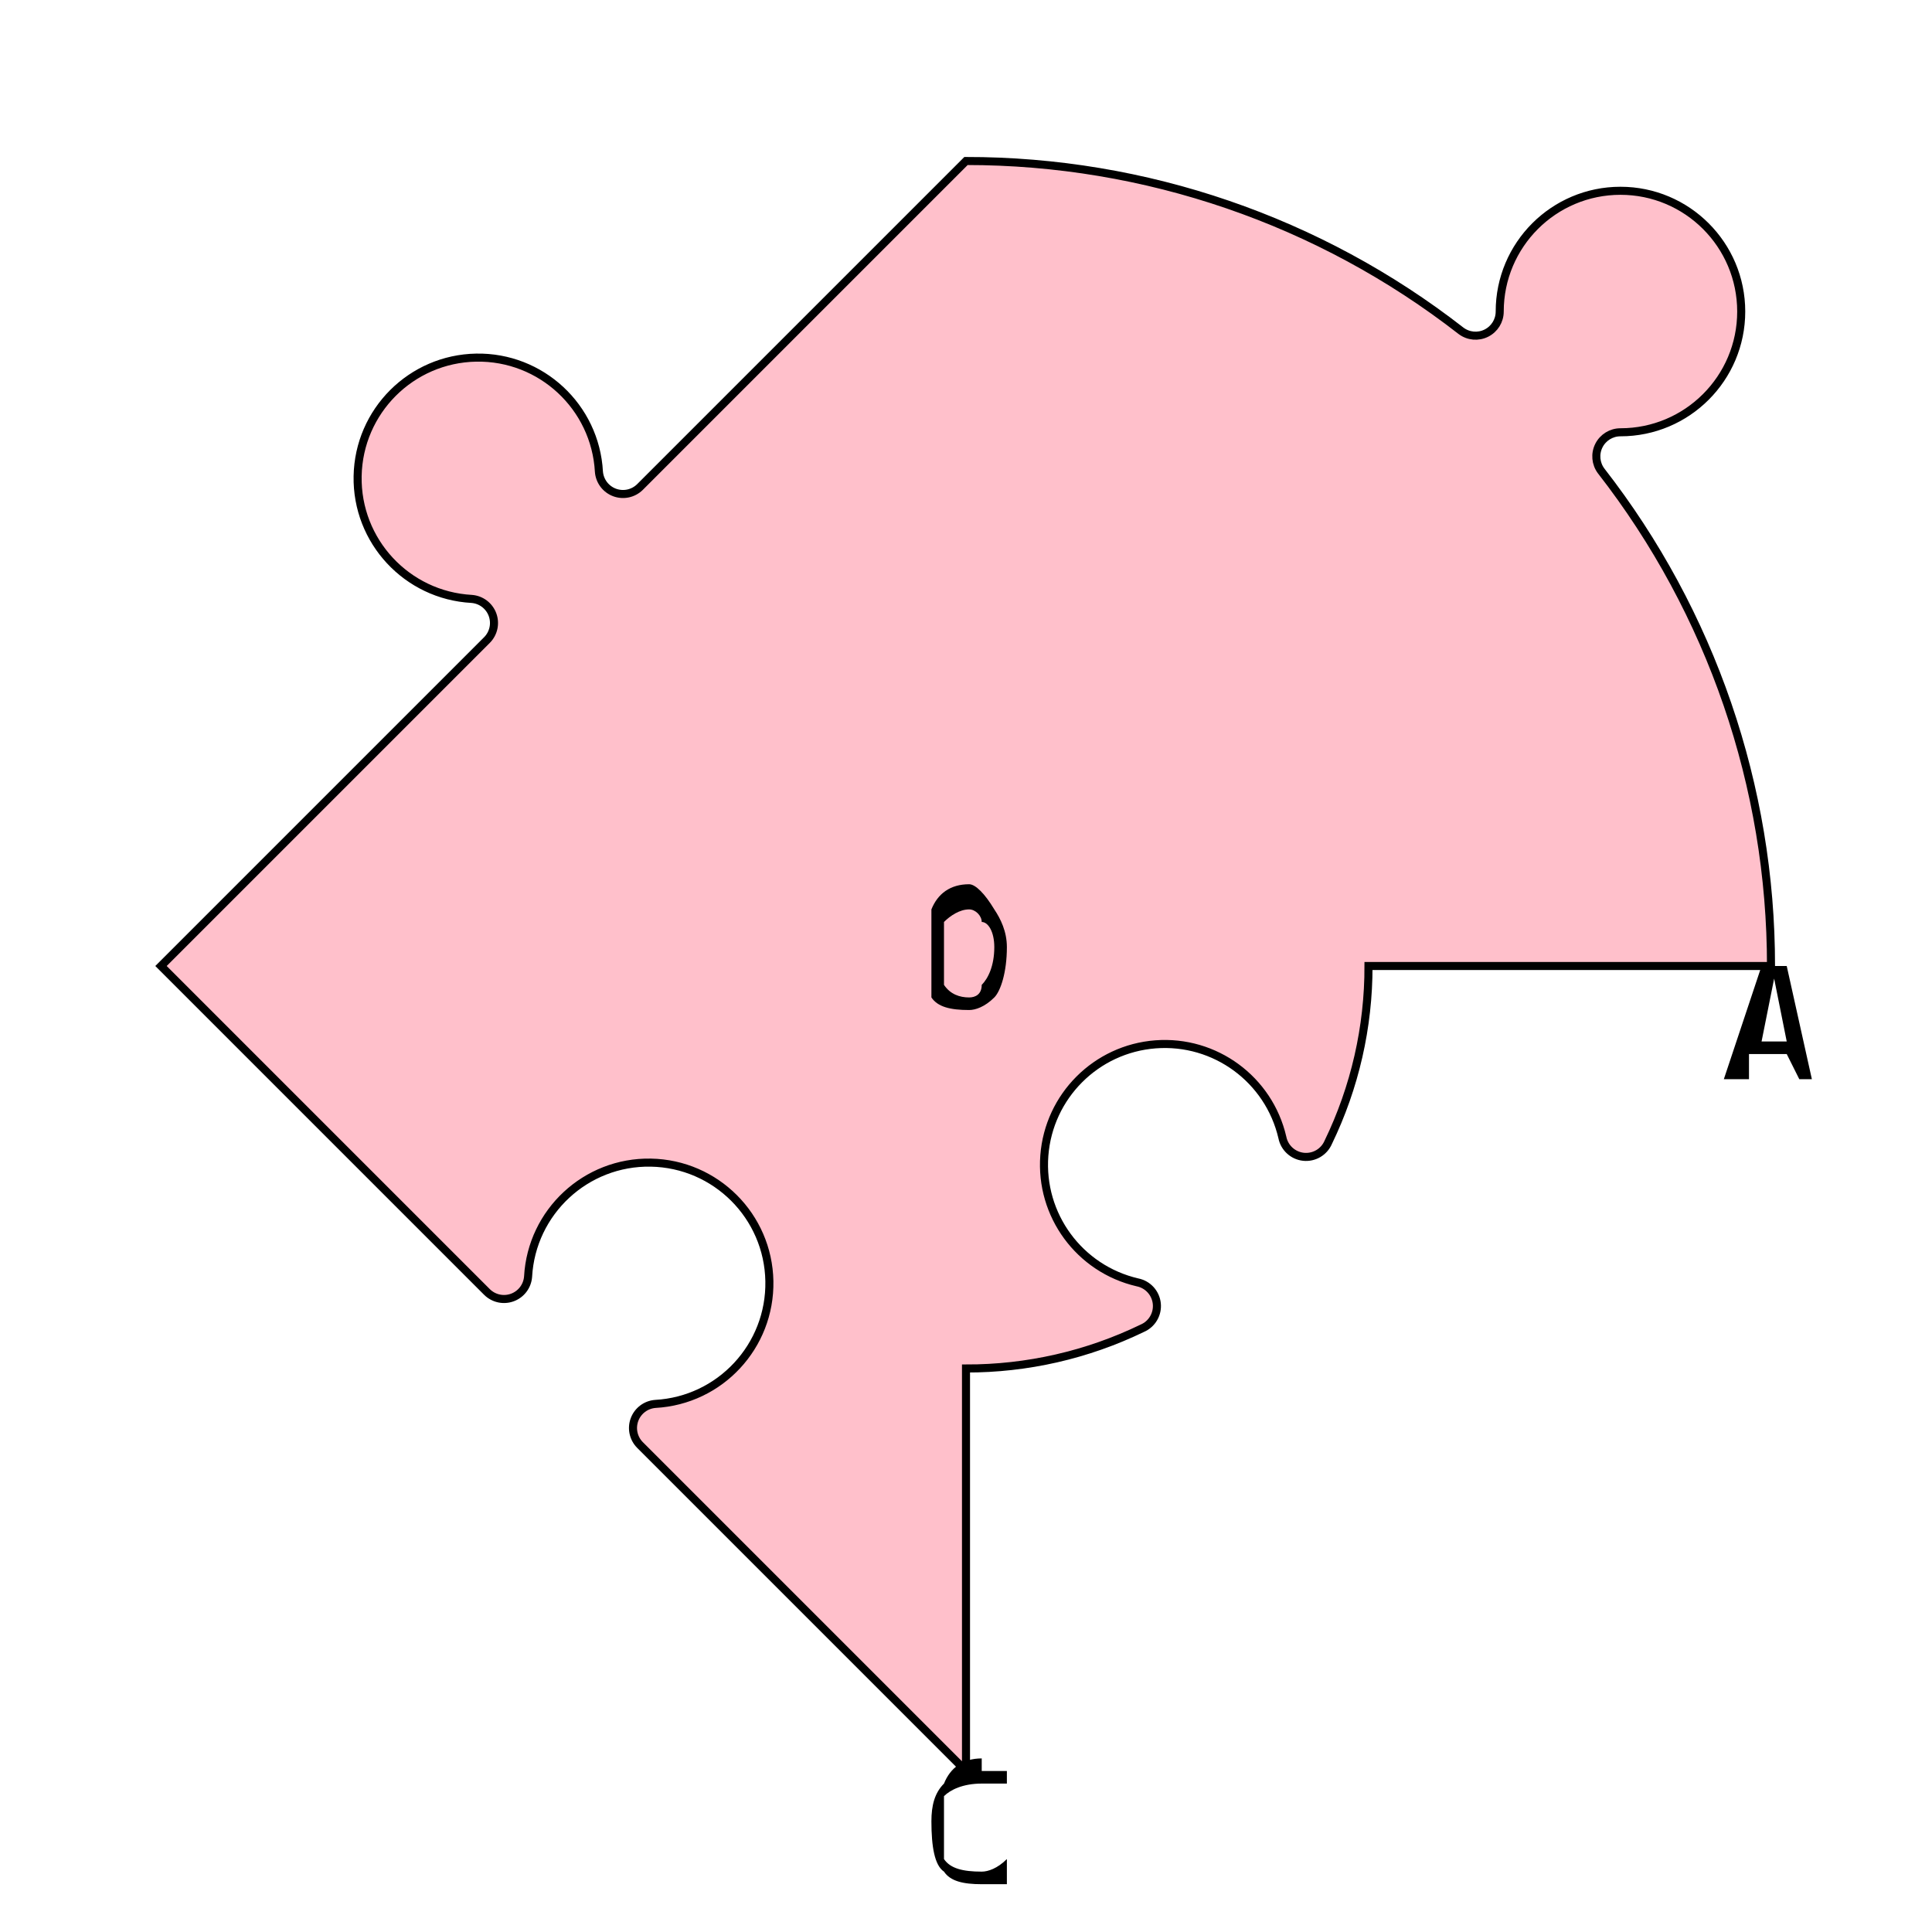
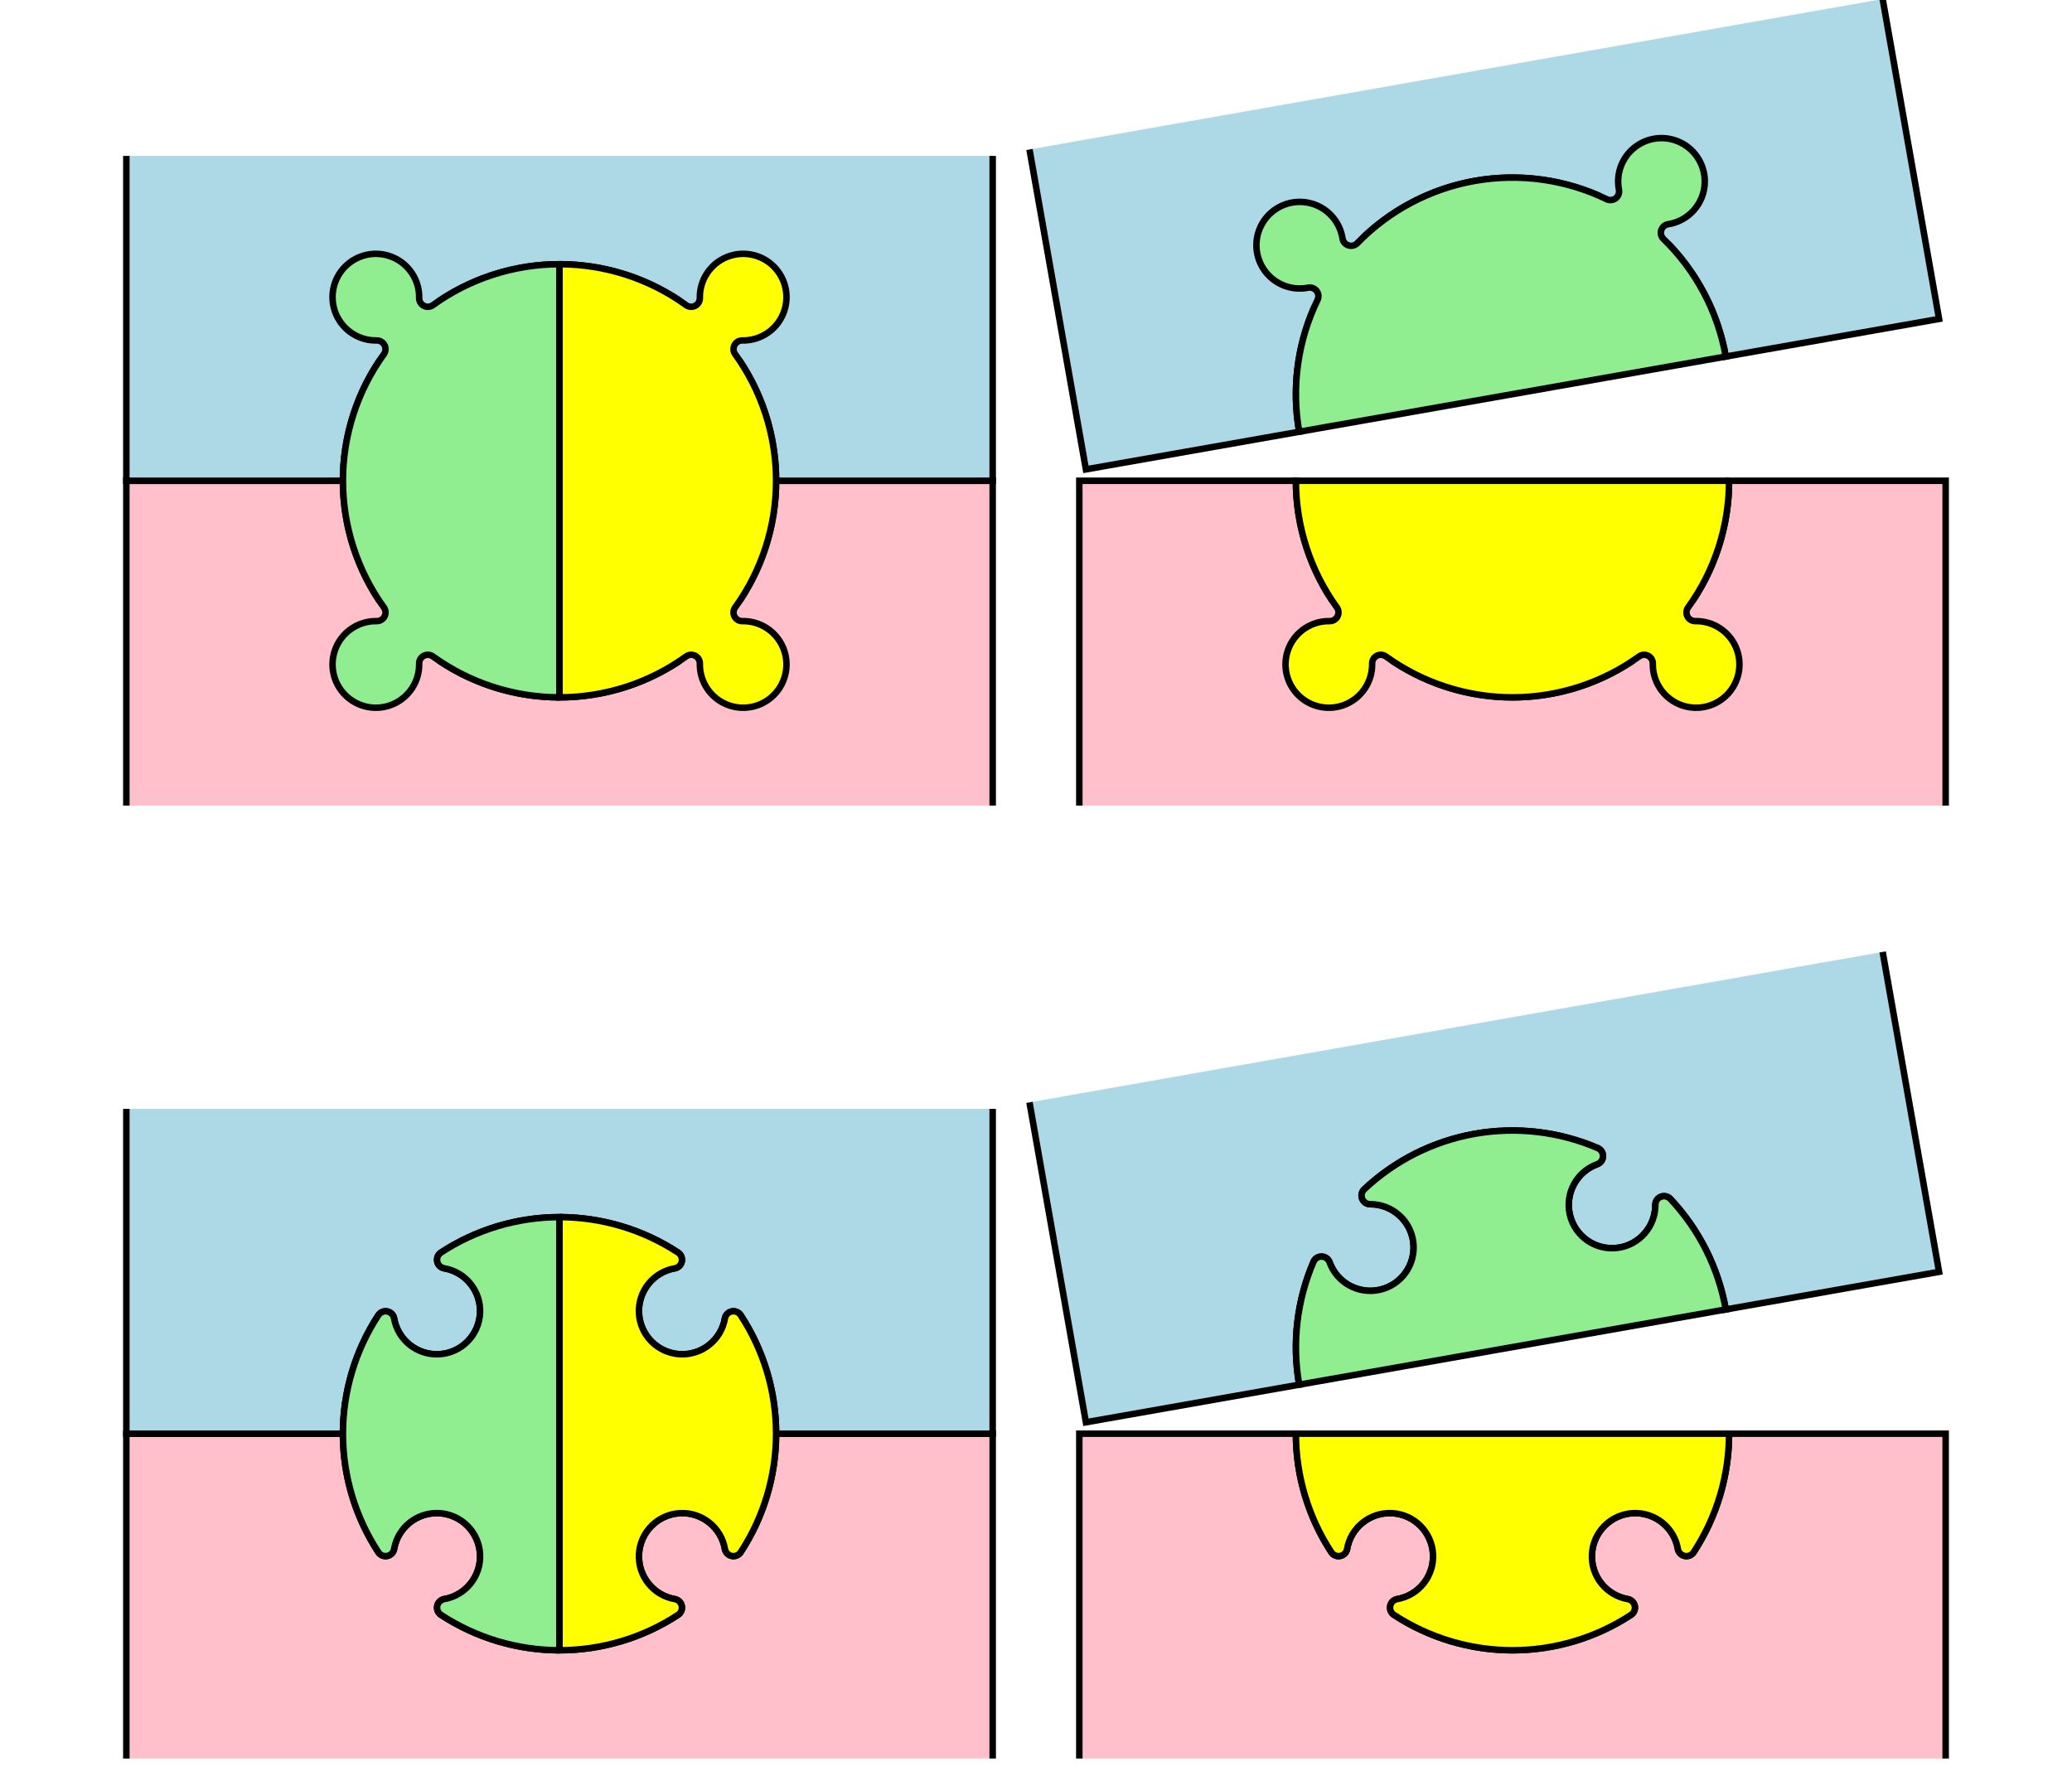
- <svg xmlns="http://www.w3.org/2000/svg" version="1.1" width="500" height="500">
-   <g transform="translate(250,250) scale(250,250)">
-     <g transform="translate(0,0) scale(0.833333)">
-       <g transform="translate(0,0)">
-         <path d="M 1 0 L 0.5 0.0 A 0.5 0.5 0 0 1 0.45 0.219 A 0.03 0.03 0 0 1 0.393 0.213 A 0.15 0.15 0 1 0 0.213 0.393 A 0.03 0.03 0 0 1 0.219 0.45 A 0.5 0.5 0 0 1 0.0 0.5 L 0.0 1.0 L -0.405 0.595 A 0.03 0.03 0 0 1 -0.386 0.544 A 0.15 0.15 0 1 0 -0.544 0.386 A 0.03 0.03 0 0 1 -0.595 0.405 L -1 0 L -0.595 -0.405 A 0.03 0.03 0 0 0 -0.614 -0.456 A 0.15 0.15 0 1 1 -0.456 -0.614 A 0.03 0.03 0 0 0 -0.405 -0.595 L -0.0 -1.0 A 1 1 0 0 1 0.615 -0.789 A 0.03 0.03 0 0 0 0.663 -0.813 A 0.15 0.15 0 1 1 0.813 -0.663 A 0.03 0.03 0 0 0 0.789 -0.615 A 1 1 0 0 1 1.0 0.0" fill="pink" stroke="black" stroke-width="0.01" />
-         <text font-family="monospace" x="1" y="0" text-anchor="middle" dominant-baseline="hanging" font-size="0.2">A</text>
-         <text font-family="monospace" x="0" y="0" text-anchor="middle" dominant-baseline="middle" font-size="0.2">O</text>
-         <text font-family="monospace" x="0" y="1" text-anchor="middle" dominant-baseline="hanging" font-size="0.2">C</text>
+ <svg xmlns="http://www.w3.org/2000/svg" version="1.1" width="700" height="600">
+   <g transform="translate(350,300) scale(300)">
+     <g transform="translate(0,1.2) scale(0.487805)">
+       <g transform="translate(-0,-1.2)">
+         <g transform="translate(-1.1,0.0)">
+           <g transform="rotate(0)">
+             <path d="M 1.0 0.75 L 1 0 L 0.5 0.0 A 0.5 0.5 0 0 1 0.418 0.274 A 0.02 0.02 0 0 1 0.382 0.267 A 0.1 0.1 0 1 0 0.267 0.382 A 0.02 0.02 0 0 1 0.274 0.418 A 0.5 0.5 0 0 1 0.0 0.5 A 0.5 0.5 0 0 1 -0.274 0.418 A 0.02 0.02 0 0 1 -0.267 0.382 A 0.1 0.1 0 1 0 -0.382 0.267 A 0.02 0.02 0 0 1 -0.418 0.274 A 0.5 0.5 0 0 1 -0.5 0.0 L -1 0 L -1.0 0.75" fill="pink" stroke="black" stroke-width="0.015" />
+           </g>
+         </g>
+         <g transform="translate(1.1,0.0)">
+           <g transform="rotate(0)">
+             <path d="M 1.0 0.75 L 1 0 L 0.5 0.0 A 0.5 0.5 0 0 1 0.418 0.274 A 0.02 0.02 0 0 1 0.382 0.267 A 0.1 0.1 0 1 0 0.267 0.382 A 0.02 0.02 0 0 1 0.274 0.418 A 0.5 0.5 0 0 1 0.0 0.5 A 0.5 0.5 0 0 1 -0.274 0.418 A 0.02 0.02 0 0 1 -0.267 0.382 A 0.1 0.1 0 1 0 -0.382 0.267 A 0.02 0.02 0 0 1 -0.418 0.274 A 0.5 0.5 0 0 1 -0.5 0.0 L -1 0 L -1.0 0.75" fill="pink" stroke="black" stroke-width="0.015" />
+           </g>
+         </g>
+         <g transform="translate(-1.1,0.0)">
+           <g transform="rotate(180)">
+             <path d="M 1.0 0.75 L 1 0 L 0.5 0.0 A 0.5 0.5 0 0 1 0.418 0.274 A 0.02 0.02 0 0 1 0.382 0.267 A 0.1 0.1 0 1 0 0.267 0.382 A 0.02 0.02 0 0 1 0.274 0.418 A 0.5 0.5 0 0 1 0.0 0.5 A 0.5 0.5 0 0 1 -0.274 0.418 A 0.02 0.02 0 0 1 -0.267 0.382 A 0.1 0.1 0 1 0 -0.382 0.267 A 0.02 0.02 0 0 1 -0.418 0.274 A 0.5 0.5 0 0 1 -0.5 0.0 L -1 0 L -1.0 0.75" fill="lightblue" stroke="black" stroke-width="0.015" />
+           </g>
+         </g>
+         <g transform="translate(1.1,-0.2)">
+           <g transform="rotate(170)">
+             <path d="M 1.0 0.75 L 1 0 L 0.5 0.0 A 0.5 0.5 0 0 1 0.418 0.274 A 0.02 0.02 0 0 1 0.382 0.267 A 0.1 0.1 0 1 0 0.267 0.382 A 0.02 0.02 0 0 1 0.274 0.418 A 0.5 0.5 0 0 1 0.0 0.5 A 0.5 0.5 0 0 1 -0.274 0.418 A 0.02 0.02 0 0 1 -0.267 0.382 A 0.1 0.1 0 1 0 -0.382 0.267 A 0.02 0.02 0 0 1 -0.418 0.274 A 0.5 0.5 0 0 1 -0.5 0.0 L -1 0 L -1.0 0.75" fill="lightblue" stroke="black" stroke-width="0.015" />
+           </g>
+         </g>
+         <g transform="translate(-1.1,0.0)">
+           <g transform="rotate(180)">
+             <path d="M -0.0 -0.5 A 0.5 0.5 0 0 1 0.274 -0.418 A 0.02 0.02 0 0 1 0.267 -0.382 A 0.1 0.1 0 1 0 0.382 -0.267 A 0.02 0.02 0 0 1 0.418 -0.274 A 0.5 0.5 0 0 1 0.5 0.0 A 0.5 0.5 0 0 1 0.418 0.274 A 0.02 0.02 0 0 1 0.382 0.267 A 0.1 0.1 0 1 0 0.267 0.382 A 0.02 0.02 0 0 1 0.274 0.418 A 0.5 0.5 0 0 1 0.0 0.5 L -0.0 -0.5" fill="lightgreen" stroke="black" stroke-width="0.015" />
+           </g>
+         </g>
+         <g transform="translate(1.1,-0.2)">
+           <g transform="rotate(260)">
+             <path d="M -0.0 -0.5 A 0.5 0.5 0 0 1 0.274 -0.418 A 0.02 0.02 0 0 1 0.267 -0.382 A 0.1 0.1 0 1 0 0.382 -0.267 A 0.02 0.02 0 0 1 0.418 -0.274 A 0.5 0.5 0 0 1 0.5 0.0 A 0.5 0.5 0 0 1 0.418 0.274 A 0.02 0.02 0 0 1 0.382 0.267 A 0.1 0.1 0 1 0 0.267 0.382 A 0.02 0.02 0 0 1 0.274 0.418 A 0.5 0.5 0 0 1 0.0 0.5 L -0.0 -0.5" fill="lightgreen" stroke="black" stroke-width="0.015" />
+           </g>
+         </g>
+         <g transform="translate(-1.1,0.0)">
+           <g transform="rotate(0)">
+             <path d="M -0.0 -0.5 A 0.5 0.5 0 0 1 0.274 -0.418 A 0.02 0.02 0 0 1 0.267 -0.382 A 0.1 0.1 0 1 0 0.382 -0.267 A 0.02 0.02 0 0 1 0.418 -0.274 A 0.5 0.5 0 0 1 0.5 0.0 A 0.5 0.5 0 0 1 0.418 0.274 A 0.02 0.02 0 0 1 0.382 0.267 A 0.1 0.1 0 1 0 0.267 0.382 A 0.02 0.02 0 0 1 0.274 0.418 A 0.5 0.5 0 0 1 0.0 0.5 L -0.0 -0.5" fill="yellow" stroke="black" stroke-width="0.015" />
+           </g>
+         </g>
+         <g transform="translate(1.1,0.0)">
+           <g transform="rotate(90)">
+             <path d="M -0.0 -0.5 A 0.5 0.5 0 0 1 0.274 -0.418 A 0.02 0.02 0 0 1 0.267 -0.382 A 0.1 0.1 0 1 0 0.382 -0.267 A 0.02 0.02 0 0 1 0.418 -0.274 A 0.5 0.5 0 0 1 0.5 0.0 A 0.5 0.5 0 0 1 0.418 0.274 A 0.02 0.02 0 0 1 0.382 0.267 A 0.1 0.1 0 1 0 0.267 0.382 A 0.02 0.02 0 0 1 0.274 0.418 A 0.5 0.5 0 0 1 0.0 0.5 L -0.0 -0.5" fill="yellow" stroke="black" stroke-width="0.015" />
+           </g>
+         </g>
+         <g transform="translate(-1.1,-2.2)">
+           <g transform="rotate(0)">
+             <path d="M 1.0 0.75 L 1 0 L 0.5 0.0 A 0.5 0.5 0 0 1 0.418 0.274 A 0.02 0.02 0 0 1 0.382 0.267 A 0.1 0.1 0 1 0 0.267 0.382 A 0.02 0.02 0 0 1 0.274 0.418 A 0.5 0.5 0 0 1 0.0 0.5 A 0.5 0.5 0 0 1 -0.274 0.418 A 0.02 0.02 0 0 1 -0.267 0.382 A 0.1 0.1 0 1 0 -0.382 0.267 A 0.02 0.02 0 0 1 -0.418 0.274 A 0.5 0.5 0 0 1 -0.5 0.0 L -1 0 L -1.0 0.75" fill="pink" stroke="black" stroke-width="0.015" />
+           </g>
+         </g>
+         <g transform="translate(1.1,-2.2)">
+           <g transform="rotate(0)">
+             <path d="M 1.0 0.75 L 1 0 L 0.5 0.0 A 0.5 0.5 0 0 1 0.418 0.274 A 0.02 0.02 0 0 1 0.382 0.267 A 0.1 0.1 0 1 0 0.267 0.382 A 0.02 0.02 0 0 1 0.274 0.418 A 0.5 0.5 0 0 1 0.0 0.5 A 0.5 0.5 0 0 1 -0.274 0.418 A 0.02 0.02 0 0 1 -0.267 0.382 A 0.1 0.1 0 1 0 -0.382 0.267 A 0.02 0.02 0 0 1 -0.418 0.274 A 0.5 0.5 0 0 1 -0.5 0.0 L -1 0 L -1.0 0.75" fill="pink" stroke="black" stroke-width="0.015" />
+           </g>
+         </g>
+         <g transform="translate(-1.1,-2.2)">
+           <g transform="rotate(180)">
+             <path d="M 1.0 0.75 L 1 0 L 0.5 0.0 A 0.5 0.5 0 0 1 0.418 0.274 A 0.02 0.02 0 0 1 0.382 0.267 A 0.1 0.1 0 1 0 0.267 0.382 A 0.02 0.02 0 0 1 0.274 0.418 A 0.5 0.5 0 0 1 0.0 0.5 A 0.5 0.5 0 0 1 -0.274 0.418 A 0.02 0.02 0 0 1 -0.267 0.382 A 0.1 0.1 0 1 0 -0.382 0.267 A 0.02 0.02 0 0 1 -0.418 0.274 A 0.5 0.5 0 0 1 -0.5 0.0 L -1 0 L -1.0 0.75" fill="lightblue" stroke="black" stroke-width="0.015" />
+           </g>
+         </g>
+         <g transform="translate(1.1,-2.4)">
+           <g transform="rotate(170)">
+             <path d="M 1.0 0.75 L 1 0 L 0.5 0.0 A 0.5 0.5 0 0 1 0.418 0.274 A 0.02 0.02 0 0 1 0.382 0.267 A 0.1 0.1 0 1 0 0.267 0.382 A 0.02 0.02 0 0 1 0.274 0.418 A 0.5 0.5 0 0 1 0.0 0.5 A 0.5 0.5 0 0 1 -0.274 0.418 A 0.02 0.02 0 0 1 -0.267 0.382 A 0.1 0.1 0 1 0 -0.382 0.267 A 0.02 0.02 0 0 1 -0.418 0.274 A 0.5 0.5 0 0 1 -0.5 0.0 L -1 0 L -1.0 0.75" fill="lightblue" stroke="black" stroke-width="0.015" />
+           </g>
+         </g>
+         <g transform="translate(-1.1,-2.2)">
+           <g transform="rotate(180)">
+             <path d="M -0.0 -0.5 A 0.5 0.5 0 0 1 0.293 -0.405 A 0.02 0.02 0 0 0 0.324 -0.422 A 0.1 0.1 0 1 1 0.422 -0.324 A 0.02 0.02 0 0 0 0.405 -0.293 A 0.5 0.5 0 0 1 0.5 0.0 A 0.5 0.5 0 0 1 0.405 0.293 A 0.02 0.02 0 0 0 0.422 0.324 A 0.1 0.1 0 1 1 0.324 0.422 A 0.02 0.02 0 0 0 0.293 0.405 A 0.5 0.5 0 0 1 0.0 0.5 L -0.0 -0.5" fill="lightgreen" stroke="black" stroke-width="0.015" />
+           </g>
+         </g>
+         <g transform="translate(1.1,-2.4)">
+           <g transform="rotate(260)">
+             <path d="M -0.0 -0.5 A 0.5 0.5 0 0 1 0.293 -0.405 A 0.02 0.02 0 0 0 0.324 -0.422 A 0.1 0.1 0 1 1 0.422 -0.324 A 0.02 0.02 0 0 0 0.405 -0.293 A 0.5 0.5 0 0 1 0.5 0.0 A 0.5 0.5 0 0 1 0.405 0.293 A 0.02 0.02 0 0 0 0.422 0.324 A 0.1 0.1 0 1 1 0.324 0.422 A 0.02 0.02 0 0 0 0.293 0.405 A 0.5 0.5 0 0 1 0.0 0.5 L -0.0 -0.5" fill="lightgreen" stroke="black" stroke-width="0.015" />
+           </g>
+         </g>
+         <g transform="translate(-1.1,-2.2)">
+           <g transform="rotate(0)">
+             <path d="M -0.0 -0.5 A 0.5 0.5 0 0 1 0.293 -0.405 A 0.02 0.02 0 0 0 0.324 -0.422 A 0.1 0.1 0 1 1 0.422 -0.324 A 0.02 0.02 0 0 0 0.405 -0.293 A 0.5 0.5 0 0 1 0.5 0.0 A 0.5 0.5 0 0 1 0.405 0.293 A 0.02 0.02 0 0 0 0.422 0.324 A 0.1 0.1 0 1 1 0.324 0.422 A 0.02 0.02 0 0 0 0.293 0.405 A 0.5 0.5 0 0 1 0.0 0.5 L -0.0 -0.5" fill="yellow" stroke="black" stroke-width="0.015" />
+           </g>
+         </g>
+         <g transform="translate(1.1,-2.2)">
+           <g transform="rotate(90)">
+             <path d="M -0.0 -0.5 A 0.5 0.5 0 0 1 0.293 -0.405 A 0.02 0.02 0 0 0 0.324 -0.422 A 0.1 0.1 0 1 1 0.422 -0.324 A 0.02 0.02 0 0 0 0.405 -0.293 A 0.5 0.5 0 0 1 0.5 0.0 A 0.5 0.5 0 0 1 0.405 0.293 A 0.02 0.02 0 0 0 0.422 0.324 A 0.1 0.1 0 1 1 0.324 0.422 A 0.02 0.02 0 0 0 0.293 0.405 A 0.5 0.5 0 0 1 0.0 0.5 L -0.0 -0.5" fill="yellow" stroke="black" stroke-width="0.015" />
+           </g>
+         </g>
      </g>
    </g>
  </g>
</svg>
